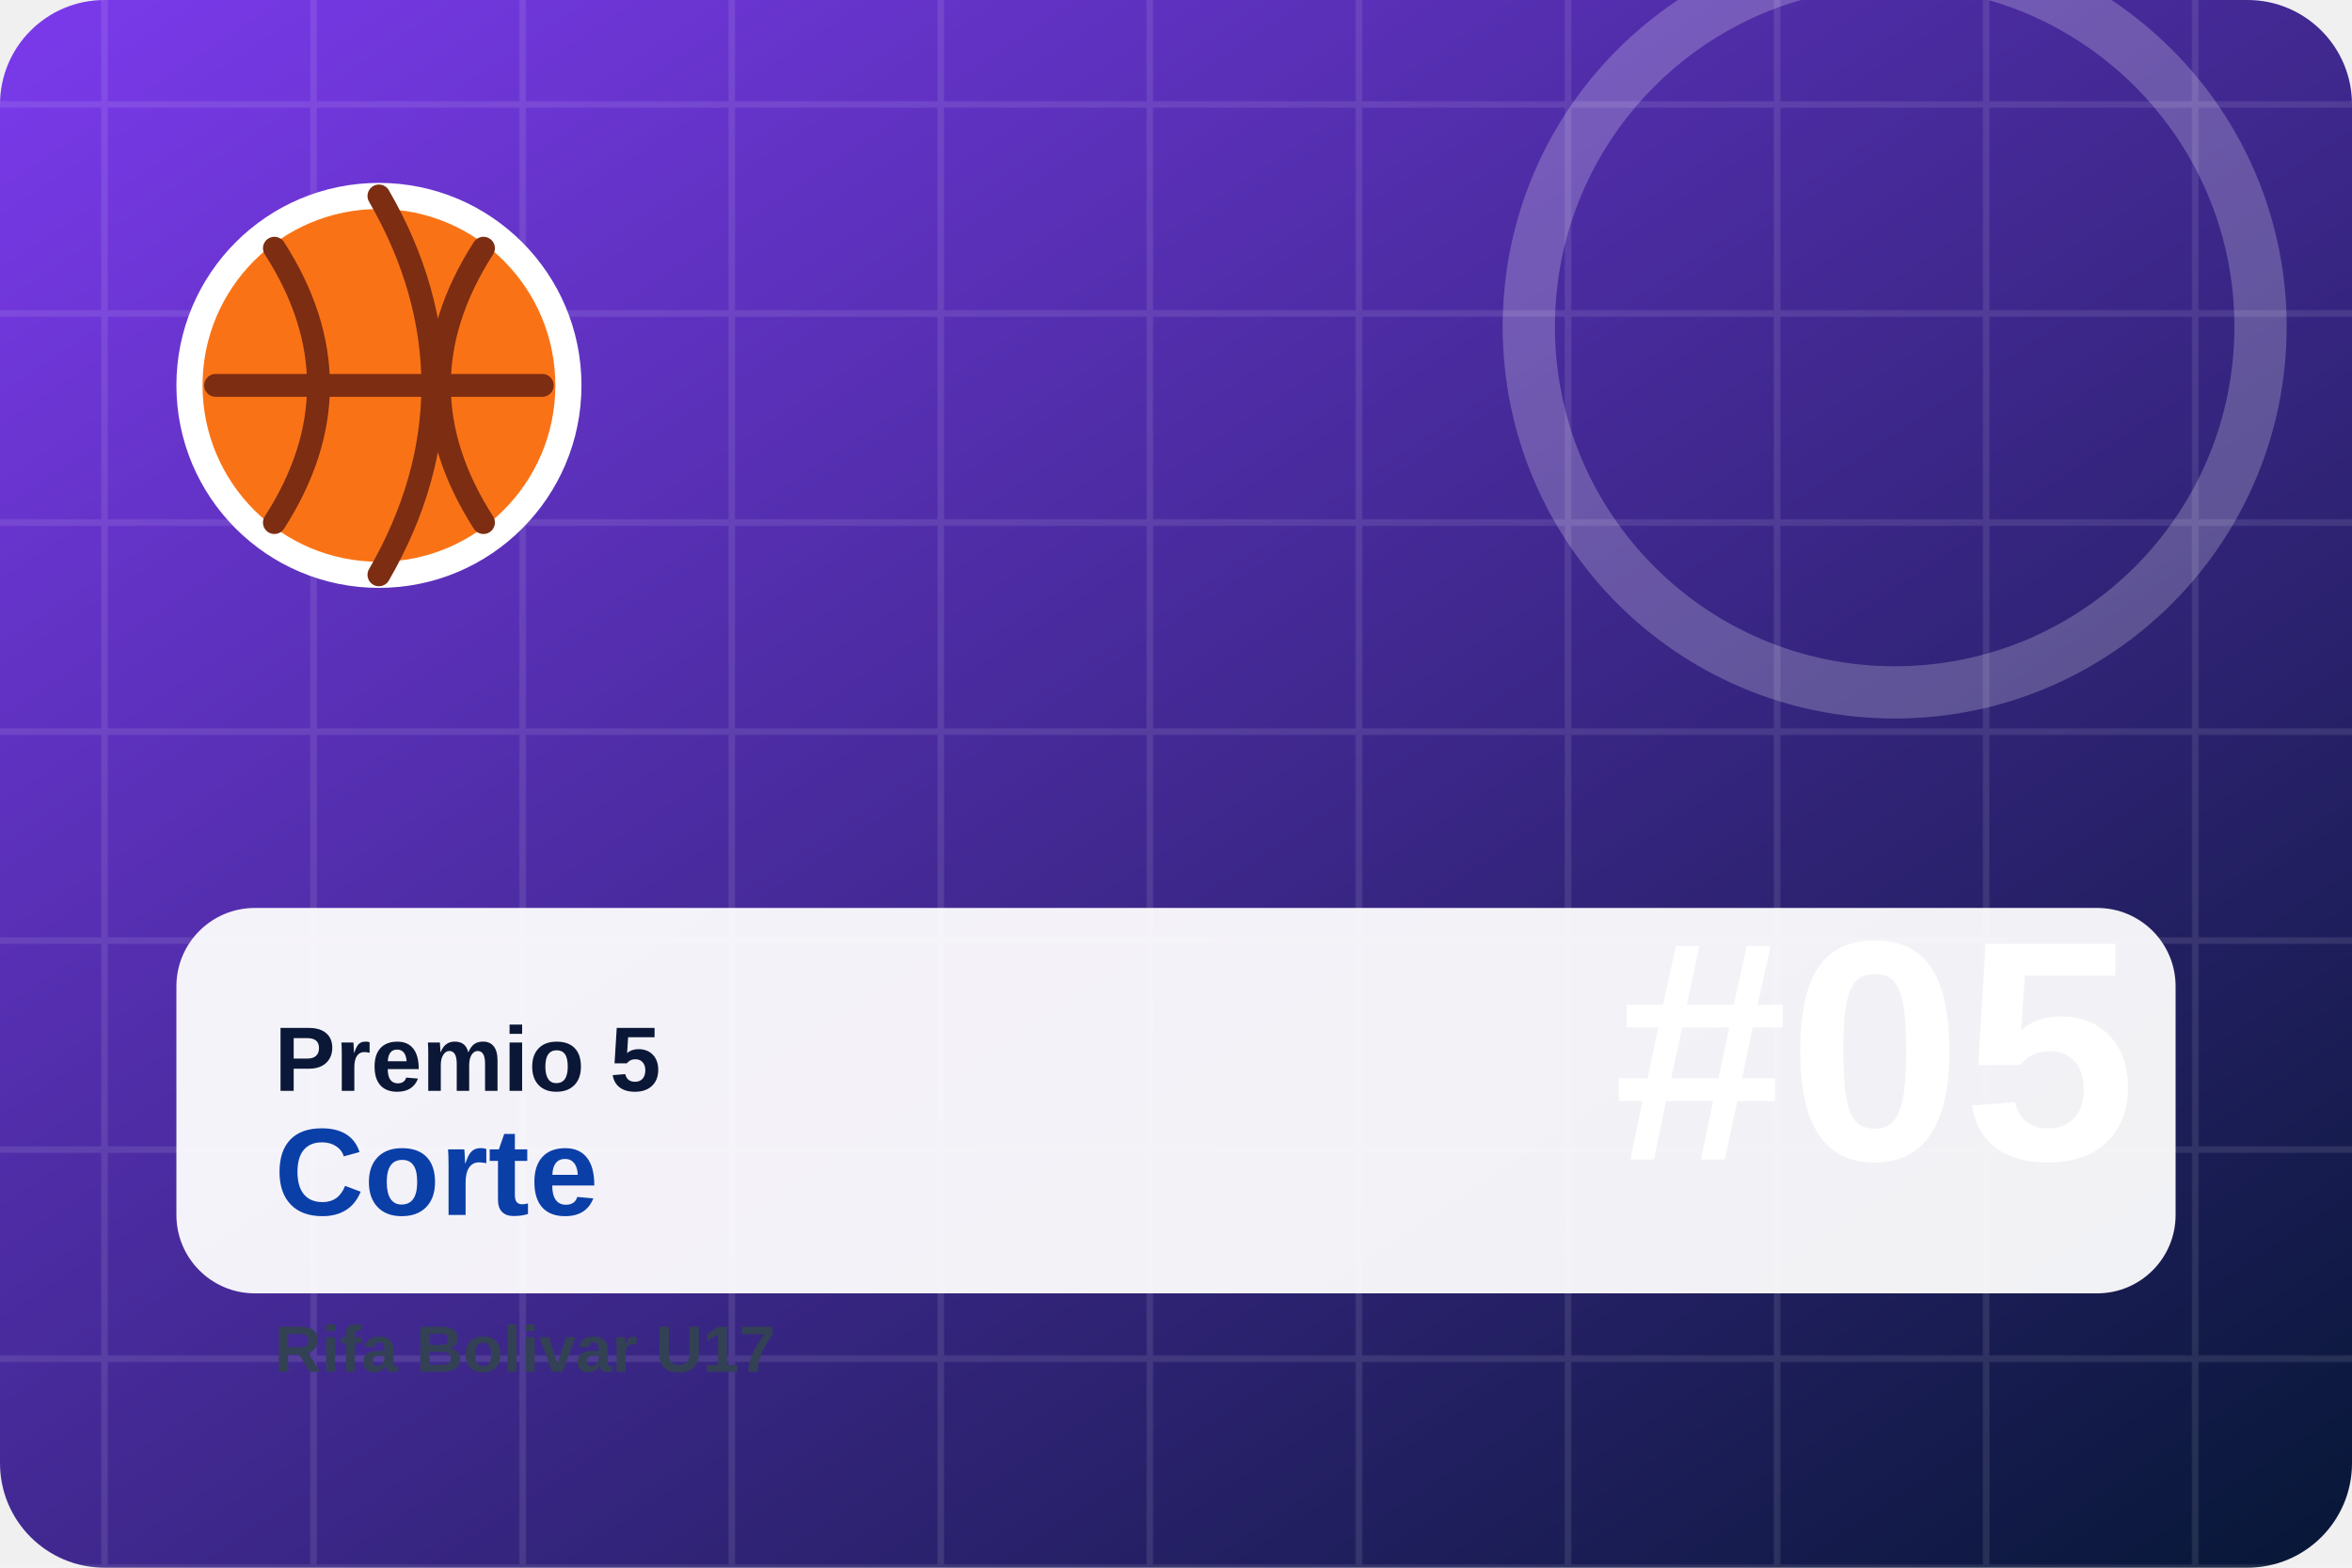
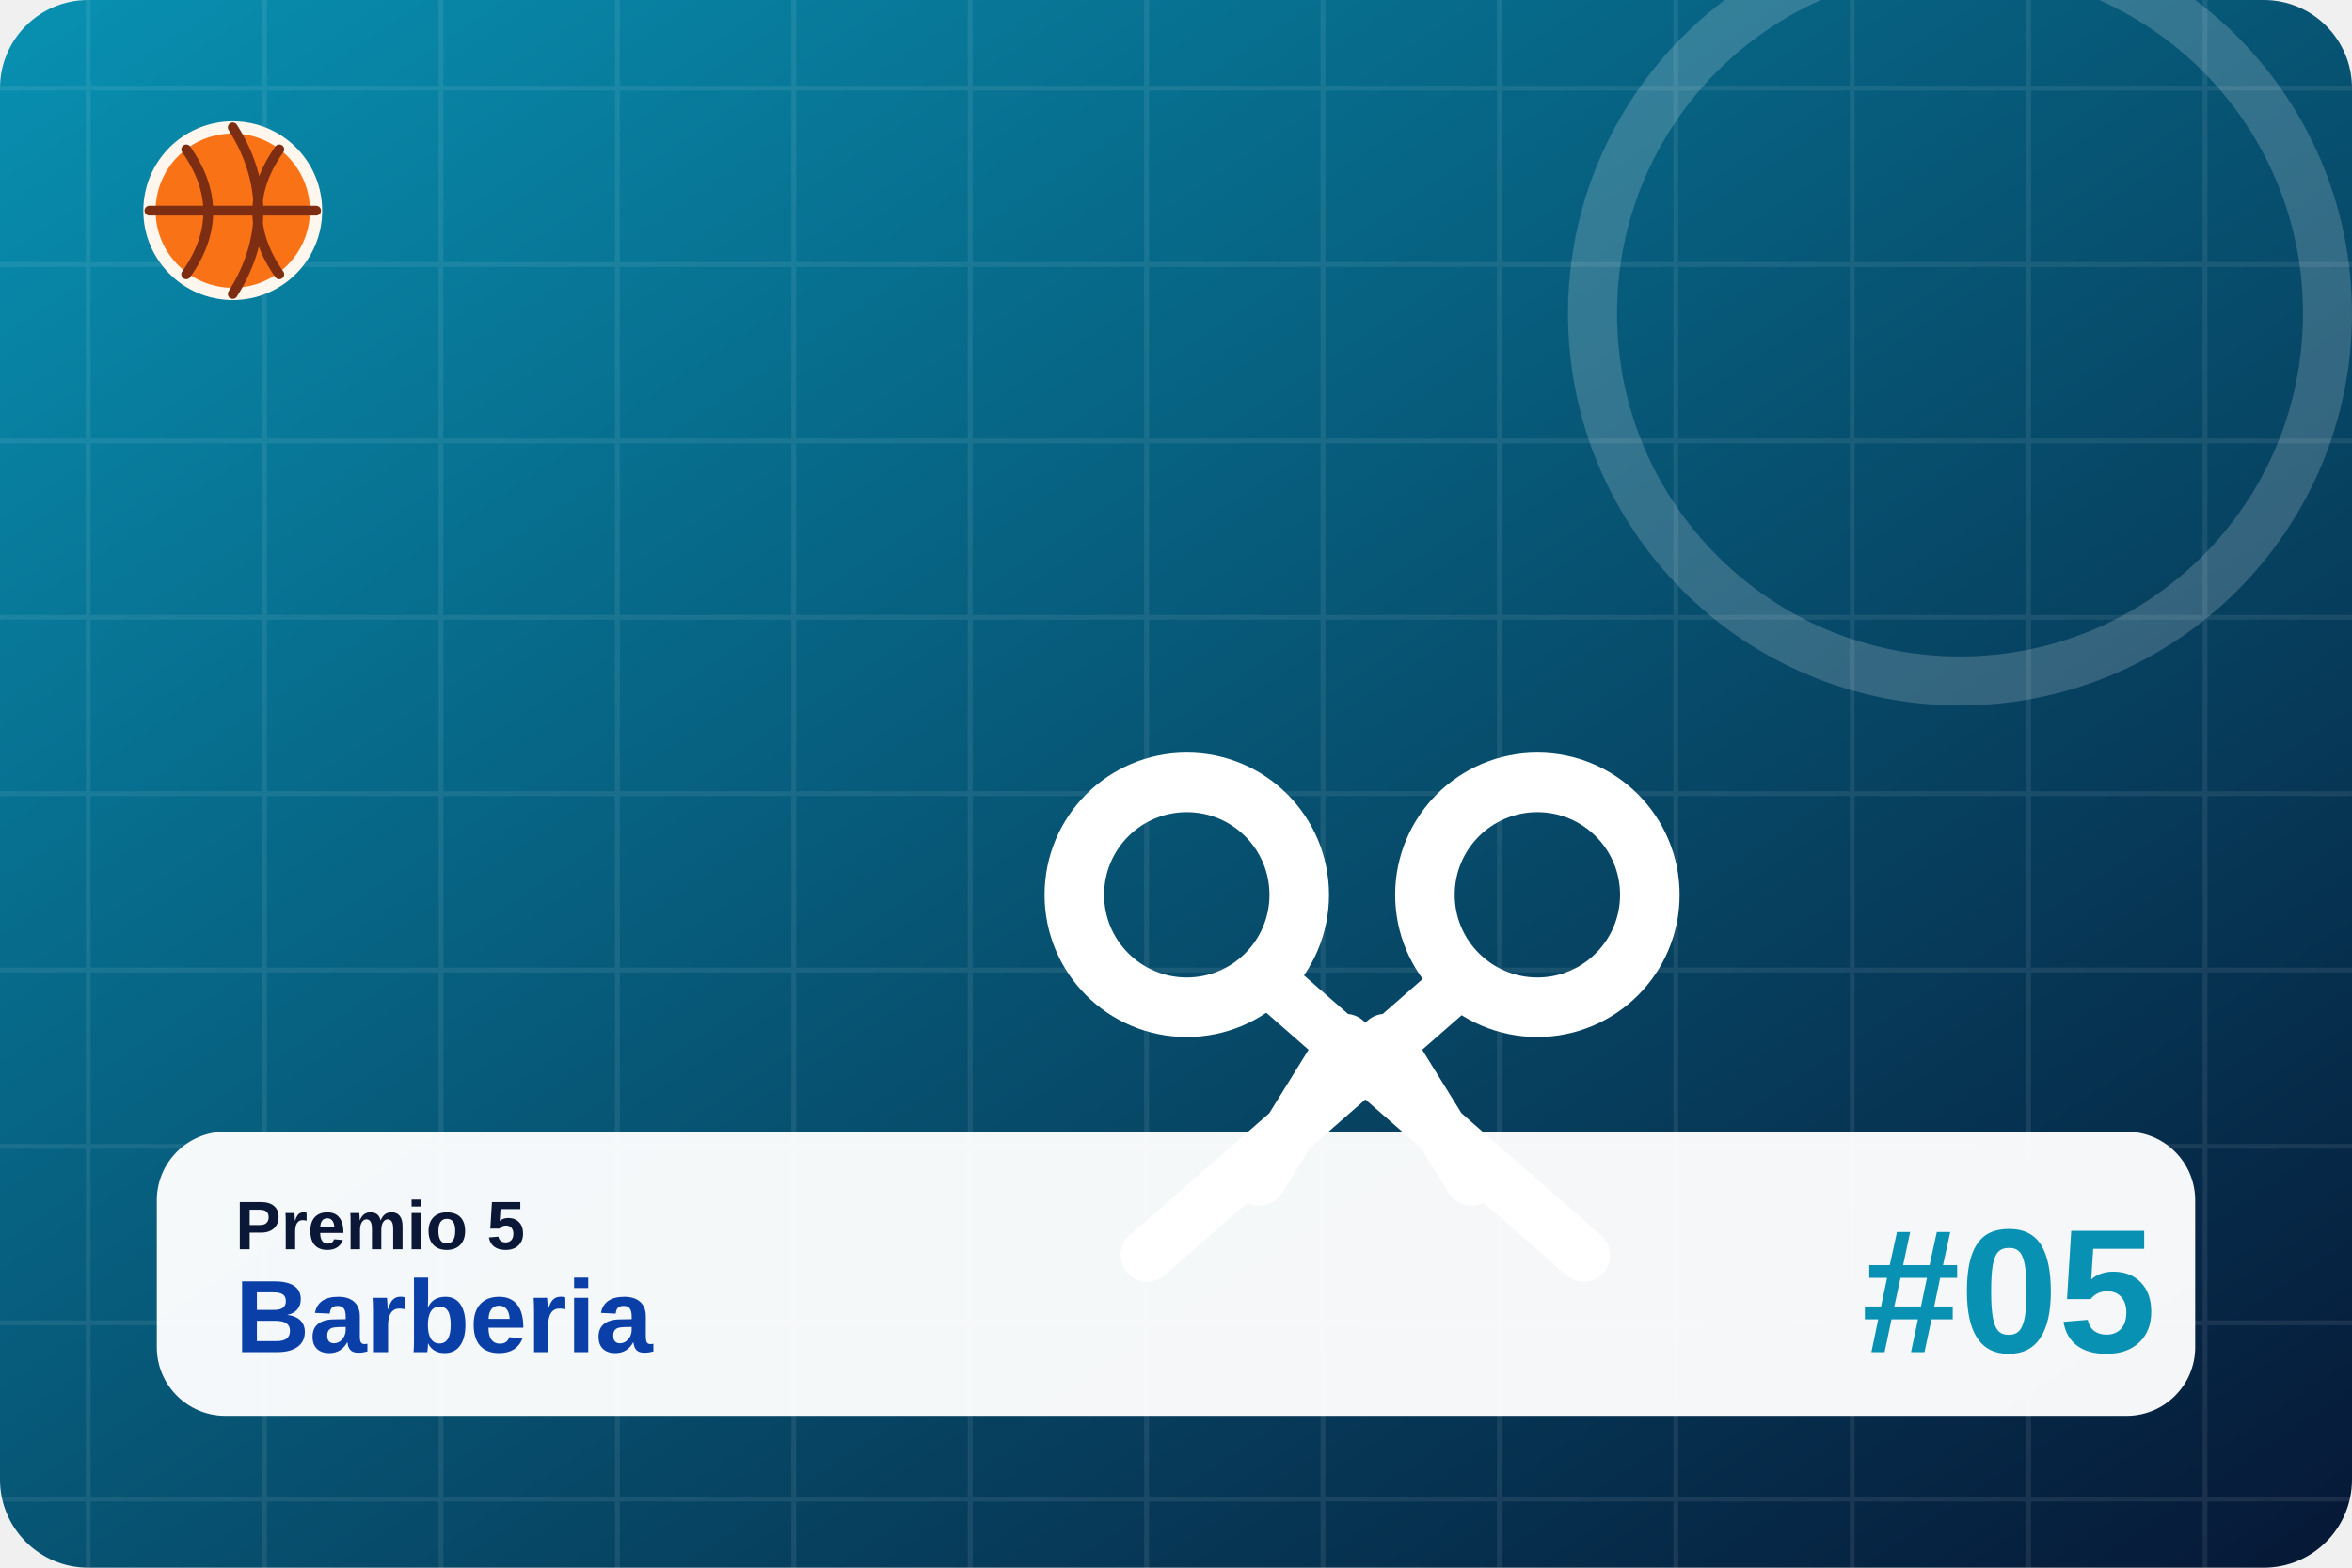
- <svg xmlns="http://www.w3.org/2000/svg" width="720" height="480" viewBox="0 0 720 480" role="img" aria-label="Premio 5 Corte">
+ <svg xmlns="http://www.w3.org/2000/svg" width="960" height="640" viewBox="0 0 960 640" role="img" aria-label="Premio 5 Barberia">
  <defs>
    <linearGradient id="bg" x1="0" x2="1" y1="0" y2="1">
-       <stop offset="0" stop-color="#7c3aed" />
+       <stop offset="0" stop-color="#0891b2" />
      <stop offset="1" stop-color="#061735" />
    </linearGradient>
-     <pattern id="court" width="64" height="64" patternUnits="userSpaceOnUse">
-       <path d="M0 32h64M32 0v64" stroke="rgba(255,255,255,.1)" stroke-width="2" />
+     <pattern id="court" width="72" height="72" patternUnits="userSpaceOnUse">
+       <path d="M0 36h72M36 0v72" stroke="rgba(255,255,255,.08)" stroke-width="2" />
    </pattern>
  </defs>
-   <rect width="720" height="480" rx="32" fill="url(#bg)" />
-   <rect width="720" height="480" fill="url(#court)" />
-   <circle cx="580" cy="100" r="112" fill="none" stroke="rgba(255,255,255,.22)" stroke-width="16" />
-   <circle cx="116" cy="118" r="58" fill="#f97316" stroke="#fff" stroke-width="8" />
-   <path d="M66 118h100M116 60c22 38 22 78 0 116M84 76c18 28 18 56 0 84M148 76c-18 28-18 56 0 84" stroke="#7c2d12" stroke-width="7" fill="none" stroke-linecap="round" />
-   <rect x="54" y="278" width="612" height="118" rx="24" fill="rgba(255,255,255,.94)" />
-   <text x="84" y="334" fill="#0b1736" font-family="Arial, sans-serif" font-size="28" font-weight="800">Premio 5</text>
-   <text x="84" y="372" fill="#0b3fa8" font-family="Arial, sans-serif" font-size="38" font-weight="900">Corte</text>
-   <text x="84" y="420" fill="#334155" font-family="Arial, sans-serif" font-size="20" font-weight="700">Rifa Bolivar U17</text>
-   <text x="574" y="355" text-anchor="middle" fill="#fff" font-family="Arial, sans-serif" font-size="96" font-weight="900">#05</text>
+   <rect width="960" height="640" rx="36" fill="url(#bg)" />
+   <rect width="960" height="640" fill="url(#court)" />
+   <circle cx="800" cy="128" r="150" fill="none" stroke="rgba(255,255,255,.18)" stroke-width="20" />
+   <circle cx="95" cy="86" r="34" fill="#f97316" stroke="#fff7ed" stroke-width="5" />
+   <path d="M61 86h68M95 52c14 22 14 46 0 68M76 61c12 17 12 34 0 51M114 61c-12 17-12 34 0 51" fill="none" stroke="#7c2d12" stroke-width="4" stroke-linecap="round" />
+   <g transform="translate(182 44) scale(1.35)">
+     <circle cx="224" cy="238" r="34" fill="none" stroke="#fff" stroke-width="18" />
+     <circle cx="330" cy="238" r="34" fill="none" stroke="#fff" stroke-width="18" />
+     <path d="M248 263l96 84M308 263l-96 84M272 282l-26 42M284 282l26 42" stroke="#fff" stroke-width="16" stroke-linecap="round" />
+   </g>
+   <rect x="64" y="462" width="832" height="116" rx="28" fill="rgba(255,255,255,.96)" />
+   <text x="96" y="510" fill="#0b1736" font-family="Arial, sans-serif" font-size="28" font-weight="900">Premio 5</text>
+   <text x="96" y="552" fill="#0b3fa8" font-family="Arial, sans-serif" font-size="42" font-weight="900">Barberia</text>
+   <text x="820" y="552" text-anchor="middle" fill="#0891b2" font-family="Arial, sans-serif" font-size="72" font-weight="900">#05</text>
</svg>
